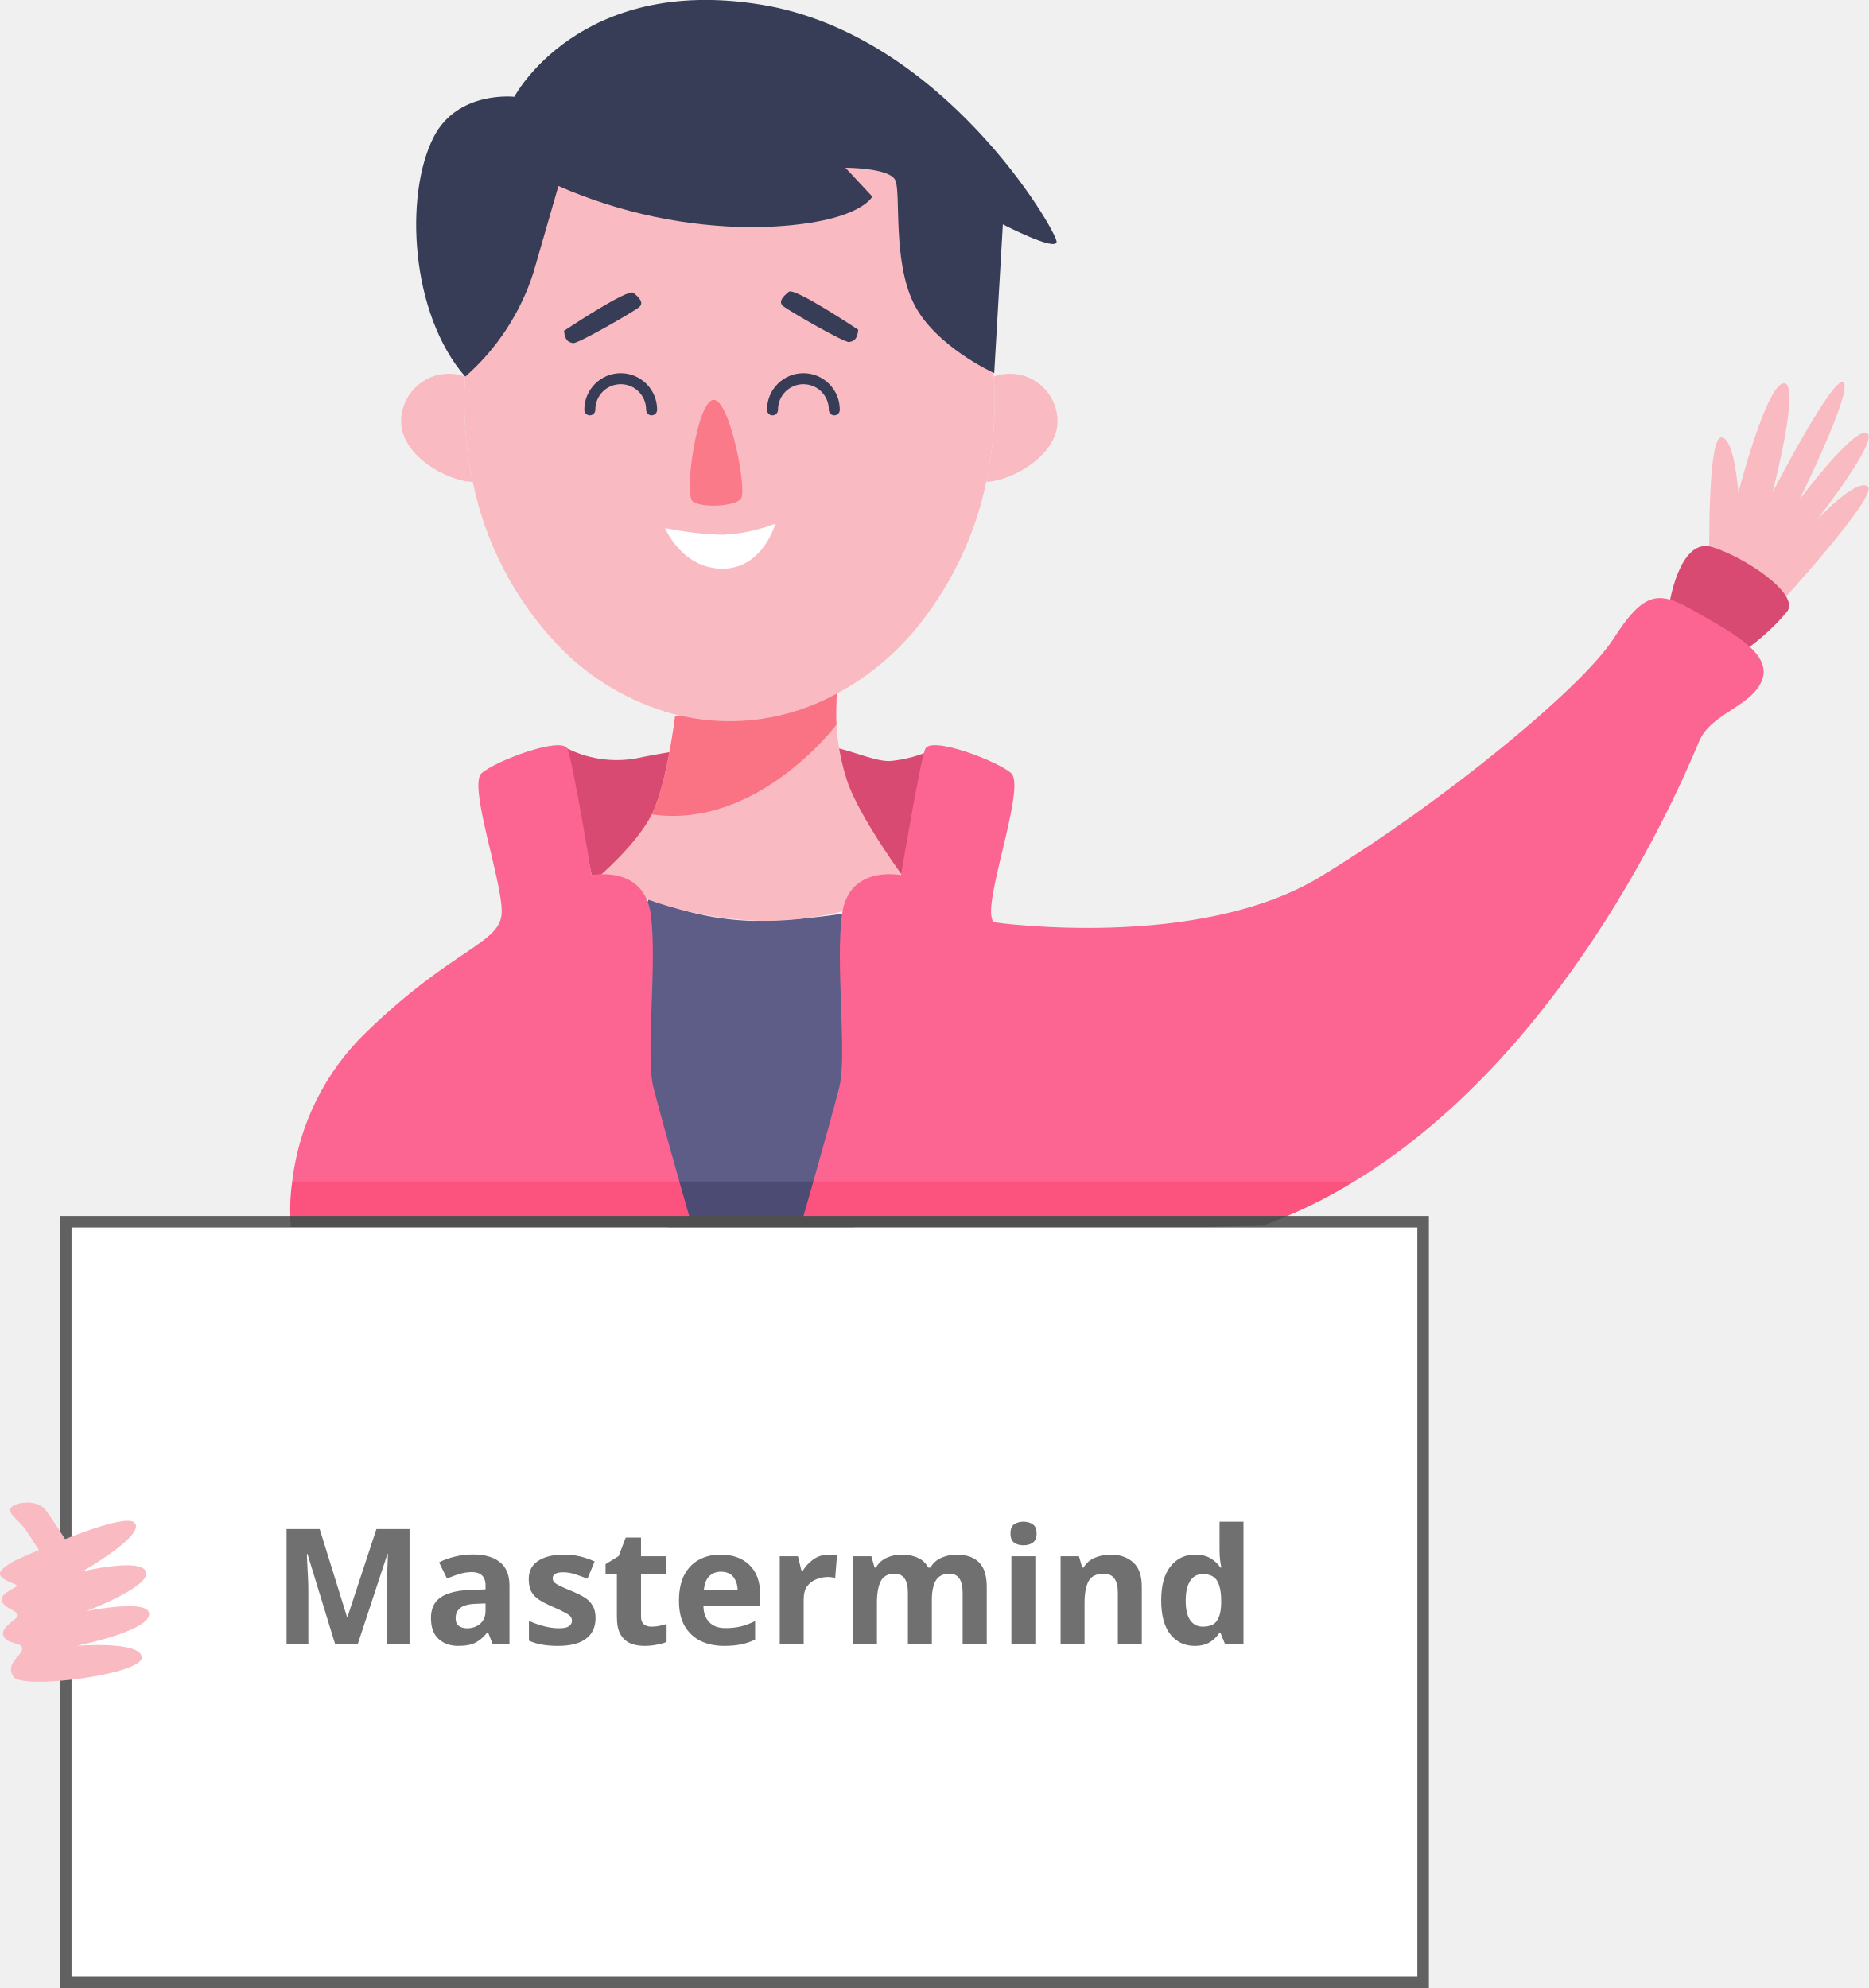
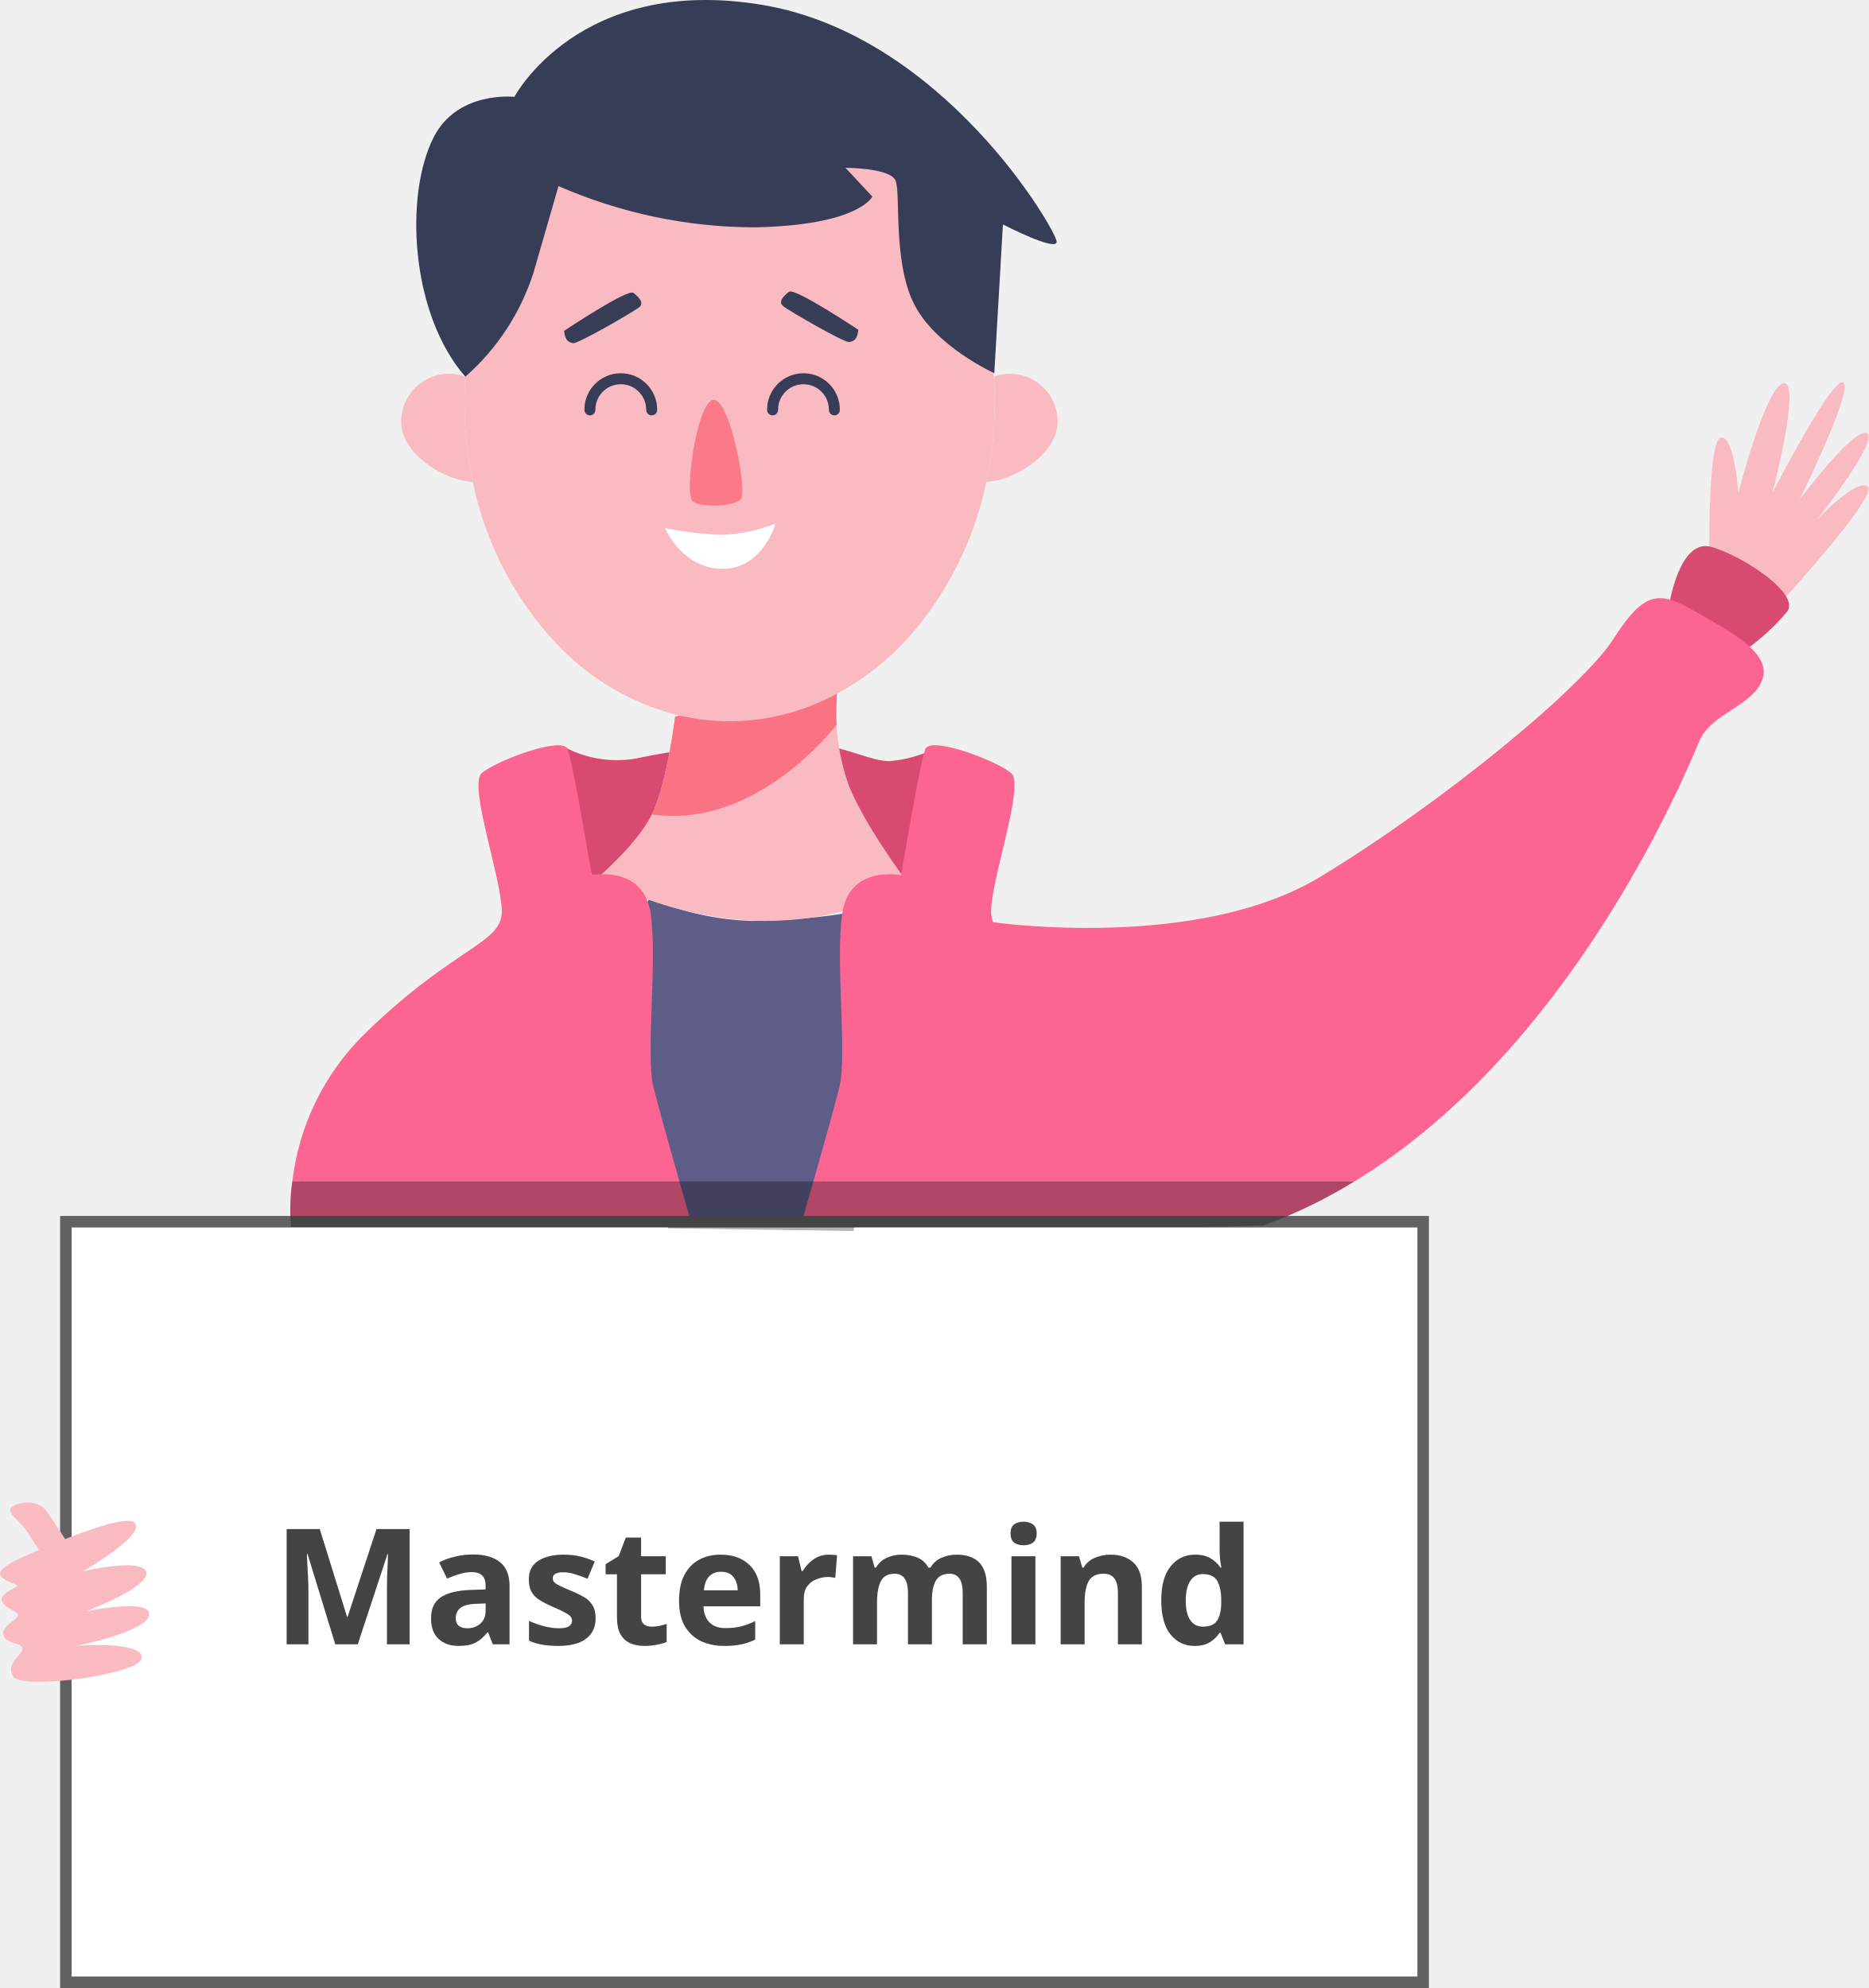
- <svg xmlns="http://www.w3.org/2000/svg" width="162.156" height="172.537" viewBox="0 0 162.156 172.537">
-   <g id="Group_93" data-name="Group 93" transform="translate(-706.397 -192.188)">
+ <svg xmlns="http://www.w3.org/2000/svg" width="162.168" height="172.542" viewBox="0 0 162.168 172.542">
+   <defs>
+     <style>
+       .cls-1 {
+         fill: #5d5d87;
+       }
+ 
+       .cls-2 {
+         fill: #d94a73;
+       }
+ 
+       .cls-3 {
+         fill: #fabac2;
+       }
+ 
+       .cls-4 {
+         fill: #fa7384;
+       }
+ 
+       .cls-5 {
+         fill: #373c57;
+       }
+ 
+       .cls-6 {
+         fill: #fa7a8a;
+       }
+ 
+       .cls-7, .cls-9 {
+         fill: #fff;
+       }
+ 
+       .cls-8 {
+         fill: #fc6591;
+       }
+ 
+       .cls-9 {
+         stroke: #616161;
+       }
+ 
+       .cls-10 {
+         opacity: 0.3;
+       }
+ 
+       .cls-11 {
+         fill: #444;
+         font-size: 14px;
+         font-family: SegoePrint-Bold, Segoe Print;
+         font-weight: 700;
+       }
+     </style>
+   </defs>
+   <g id="Group_93" data-name="Group 93" transform="translate(-706.389 -192.183)">
    <g id="Group_28" data-name="Group 28" transform="translate(404 145)">
      <g id="Group_25" data-name="Group 25">
-         <path id="Path_28" data-name="Path 28" d="M378.086,143.534c-.12,1.56-.49,4.04-.85,6.19-.3,1.75-.59,3.28-.71,3.95-.05.22-.07.35-.07.35l-16.08-.23a1.258,1.258,0,0,0-.04-.12c-.13-.41-.59-1.87-1.12-3.95-1.59-6.17-3.9-17.86-.62-24.28a2.2,2.2,0,0,1,.15-.31,24.385,24.385,0,0,0,8.97,1.98,54.431,54.431,0,0,0,7.76-.62c.76-.11,1.21-.2,1.21-.2S378.326,140.274,378.086,143.534Z" fill="#5d5d87" />
-         <path id="Path_29" data-name="Path 29" d="M351.416,112.045a9.633,9.633,0,0,0,6.167.968c3.262-.7,11.534-1.981,15.146-1.4s5.242,1.631,6.873,1.631a11.348,11.348,0,0,0,3.845-1.049l-2.856,10.947H353.736Z" fill="#d94a73" />
+         <path id="Path_28" data-name="Path 28" class="cls-1" d="M378.086,143.534c-.12,1.56-.49,4.04-.85,6.19-.3,1.75-.59,3.28-.71,3.95-.05.22-.07.35-.07.35l-16.08-.23q-.017-.061-.04-.12c-.13-.41-.59-1.87-1.12-3.95-1.59-6.17-3.9-17.86-.62-24.28a2.2,2.2,0,0,1,.15-.31,24.385,24.385,0,0,0,8.97,1.98,54.432,54.432,0,0,0,7.76-.62c.76-.11,1.21-.2,1.21-.2S378.326,140.274,378.086,143.534Z" />
+         <path id="Path_29" data-name="Path 29" class="cls-2" d="M351.416,112.045a9.633,9.633,0,0,0,6.167.968c3.262-.7,11.534-1.981,15.146-1.4s5.242,1.631,6.873,1.631a11.348,11.348,0,0,0,3.845-1.049l-2.856,10.947H353.736Z" />
        <g id="Group_23" data-name="Group 23">
          <g id="Group_15" data-name="Group 15">
-             <path id="Path_30" data-name="Path 30" d="M381.223,123.892s-4.528,3.222-12.506,3.222a31.651,31.651,0,0,1-14.423-3.784s3.375-2.87,4.662-5.462l.057-.115c1.258-2.621,1.964-8.379,1.964-8.379l13.993-1.43a19.316,19.316,0,0,0,1.068,7.388c1.334,3.393,4.947,8.245,5.176,8.55Z" fill="#fabac2" />
-             <path id="Path_31" data-name="Path 31" d="M374.98,110.089a.01.01,0,0,0-.01.01s-6.844,9.1-16.014,7.769l.057-.115c1.258-2.621,1.964-8.379,1.964-8.379l14.088-2.865S374.9,108.812,374.98,110.089Z" fill="#fa7384" />
+             <path id="Path_30" data-name="Path 30" class="cls-3" d="M381.223,123.892s-4.528,3.222-12.506,3.222a31.651,31.651,0,0,1-14.423-3.784s3.375-2.87,4.662-5.462l.057-.115c1.258-2.621,1.964-8.379,1.964-8.379l13.993-1.43a19.316,19.316,0,0,0,1.068,7.388c1.334,3.393,4.947,8.245,5.176,8.55Z" />
+             <path id="Path_31" data-name="Path 31" class="cls-4" d="M374.98,110.089a.01.01,0,0,0-.01.01s-6.844,9.1-16.014,7.769l.057-.115c1.258-2.621,1.964-8.379,1.964-8.379l14.088-2.865S374.9,108.812,374.98,110.089Z" />
          </g>
          <g id="Group_22" data-name="Group 22">
            <g id="Group_21" data-name="Group 21">
              <g id="Group_18" data-name="Group 18">
-                 <path id="Path_32" data-name="Path 32" d="M388.716,82.026c0,.648-.028,1.3-.057,1.945,0,.038-.009.085-.009.133a33.106,33.106,0,0,1-.668,4.909,29.567,29.567,0,0,1-5.566,12.068,23.04,23.04,0,0,1-8.989,7.083,19.248,19.248,0,0,1-13.441.753v-.01a21.657,21.657,0,0,1-9.266-5.815,29.058,29.058,0,0,1-7.3-14.079c-.172-.81-.315-1.639-.429-2.469a33.641,33.641,0,0,1-.3-4.518c0-.725.019-1.439.076-2.145.01-.162.02-.324.029-.476.048-.62.114-1.24.2-1.85,1.278-9.589,6.616-17.52,13.832-21.152a2.269,2.269,0,0,1,.209-.1,19.464,19.464,0,0,1,8.656-2.03c10.895,0,20.027,9.122,22.391,21.39a30.231,30.231,0,0,1,.544,4.214C388.688,80.577,388.716,81.3,388.716,82.026Z" fill="#fabac2" />
-                 <path id="Path_33" data-name="Path 33" d="M342.768,79.879a20.207,20.207,0,0,0,5.921-9.047c1.582-5.5,2.165-7.5,2.165-7.5a42.687,42.687,0,0,0,16.992,3.582c9.079-.167,10.245-2.666,10.245-2.666l-2.332-2.5s3.831,0,4.331,1.082-.25,6.914,1.582,10.662,7,6.08,7,6.08l.75-12.91s4.664,2.415,4.664,1.5-9.829-17.991-25.654-20.573-21.406,8-21.406,8-4.928-.56-7,3.5C337.459,64.124,338.013,74.419,342.768,79.879Z" fill="#373c57" />
+                 <path id="Path_32" data-name="Path 32" class="cls-3" d="M388.716,82.026c0,.648-.028,1.3-.057,1.945,0,.038-.009.085-.009.133a33.1,33.1,0,0,1-.668,4.909,29.567,29.567,0,0,1-5.566,12.068,23.04,23.04,0,0,1-8.989,7.083,19.248,19.248,0,0,1-13.441.753v-.01a21.657,21.657,0,0,1-9.266-5.815,29.058,29.058,0,0,1-7.3-14.079c-.172-.81-.315-1.639-.429-2.469a33.634,33.634,0,0,1-.3-4.518c0-.725.019-1.439.076-2.145.01-.162.02-.324.029-.476.048-.62.114-1.24.2-1.85,1.278-9.589,6.616-17.52,13.832-21.152a2.273,2.273,0,0,1,.209-.1,19.464,19.464,0,0,1,8.656-2.03c10.895,0,20.027,9.122,22.391,21.39a30.237,30.237,0,0,1,.544,4.214C388.688,80.577,388.716,81.3,388.716,82.026Z" />
+                 <path id="Path_33" data-name="Path 33" class="cls-5" d="M342.768,79.879a20.207,20.207,0,0,0,5.921-9.047c1.582-5.5,2.165-7.5,2.165-7.5a42.687,42.687,0,0,0,16.992,3.582c9.079-.167,10.245-2.666,10.245-2.666l-2.332-2.5s3.831,0,4.331,1.082-.25,6.914,1.582,10.662,7,6.08,7,6.08l.75-12.91s4.664,2.415,4.664,1.5-9.829-17.991-25.654-20.573-21.406,8-21.406,8-4.928-.56-7,3.5C337.459,64.124,338.013,74.419,342.768,79.879Z" />
                <g id="Group_16" data-name="Group 16">
-                   <path id="Path_34" data-name="Path 34" d="M356.26,79.578a3.161,3.161,0,0,0-3.157,3.158.477.477,0,1,0,.953,0,2.2,2.2,0,0,1,4.409,0,.477.477,0,1,0,.953,0A3.161,3.161,0,0,0,356.26,79.578Z" fill="#373c57" />
-                   <path id="Path_35" data-name="Path 35" d="M372.114,79.578a3.161,3.161,0,0,0-3.157,3.158.477.477,0,1,0,.953,0,2.2,2.2,0,1,1,4.408,0,.477.477,0,1,0,.953,0A3.161,3.161,0,0,0,372.114,79.578Z" fill="#373c57" />
+                   <path id="Path_34" data-name="Path 34" class="cls-5" d="M356.26,79.578a3.161,3.161,0,0,0-3.157,3.158.477.477,0,1,0,.953,0,2.2,2.2,0,1,1,4.409,0,.477.477,0,1,0,.953,0A3.161,3.161,0,0,0,356.26,79.578Z" />
+                   <path id="Path_35" data-name="Path 35" class="cls-5" d="M372.114,79.578a3.161,3.161,0,0,0-3.157,3.158.477.477,0,1,0,.953,0,2.2,2.2,0,0,1,4.408,0,.477.477,0,1,0,.953,0A3.161,3.161,0,0,0,372.114,79.578Z" />
                </g>
                <g id="Group_17" data-name="Group 17">
-                   <path id="Path_36" data-name="Path 36" d="M351.338,75.9s5.533-3.688,6.018-3.3.971.874.485,1.262-5.338,3.2-5.726,3.106S351.435,76.777,351.338,75.9Z" fill="#373c57" />
-                   <path id="Path_37" data-name="Path 37" d="M376.873,75.806s-5.533-3.688-6.018-3.3-.971.874-.486,1.262,5.339,3.2,5.727,3.106S376.776,76.68,376.873,75.806Z" fill="#373c57" />
+                   <path id="Path_36" data-name="Path 36" class="cls-5" d="M351.338,75.9s5.533-3.688,6.018-3.3.971.874.485,1.262-5.338,3.2-5.726,3.106S351.435,76.777,351.338,75.9Z" />
+                   <path id="Path_37" data-name="Path 37" class="cls-5" d="M376.873,75.806s-5.533-3.688-6.018-3.3-.971.874-.486,1.262,5.339,3.2,5.727,3.106S376.776,76.68,376.873,75.806Z" />
                </g>
-                 <path id="Path_38" data-name="Path 38" d="M364.312,81.889c1.424-.065,2.977,7.97,2.362,8.617s-3.4.776-4.174.194S362.889,81.953,364.312,81.889Z" fill="#fa7a8a" />
-                 <path id="Path_39" data-name="Path 39" d="M360.106,93.019a29.424,29.424,0,0,0,4.983.582,14.353,14.353,0,0,0,4.594-.971s-1.068,3.915-4.594,3.915S360.106,93.019,360.106,93.019Z" fill="#fff" />
+                 <path id="Path_38" data-name="Path 38" class="cls-6" d="M364.312,81.889c1.424-.065,2.977,7.97,2.362,8.617s-3.4.776-4.174.194S362.889,81.953,364.312,81.889Z" />
+                 <path id="Path_39" data-name="Path 39" class="cls-7" d="M360.106,93.019a29.424,29.424,0,0,0,4.983.582,14.353,14.353,0,0,0,4.594-.971s-1.068,3.915-4.594,3.915S360.106,93.019,360.106,93.019Z" />
              </g>
              <g id="Group_19" data-name="Group 19">
-                 <path id="Path_42" data-name="Path 42" d="M343.423,89.01c-2.31-.077-6.22-2.321-6.22-5.243a4.143,4.143,0,0,1,4.143-4.143,4.047,4.047,0,0,1,1.422.255c-.056.711-.078,1.422-.078,2.144A33.453,33.453,0,0,0,343.423,89.01Z" fill="#fabac2" />
+                 <path id="Path_42" data-name="Path 42" class="cls-3" d="M343.423,89.01c-2.31-.077-6.22-2.321-6.22-5.243a4.143,4.143,0,0,1,4.143-4.143,4.047,4.047,0,0,1,1.422.255c-.056.711-.078,1.422-.078,2.144a33.454,33.454,0,0,0,.733,6.987Z" />
              </g>
              <g id="Group_20" data-name="Group 20">
-                 <path id="Path_43" data-name="Path 43" d="M394.166,83.767c0,2.9-3.877,5.143-6.187,5.243a33.385,33.385,0,0,0,.733-6.987c0-.722-.022-1.444-.078-2.155a4.133,4.133,0,0,1,5.532,3.9Z" fill="#fabac2" />
+                 <path id="Path_43" data-name="Path 43" class="cls-3" d="M394.166,83.767c0,2.9-3.877,5.143-6.187,5.243a33.388,33.388,0,0,0,.733-6.987c0-.722-.022-1.444-.078-2.155a4.133,4.133,0,0,1,5.532,3.9Z" />
              </g>
            </g>
          </g>
        </g>
-         <path id="Path_44" data-name="Path 44" d="M362.476,153.674h-34.83a17.046,17.046,0,0,1,.11-3.95,21.442,21.442,0,0,1,6.41-12.94c7.69-7.46,11.77-7.69,11.77-10.49s-2.92-10.95-1.75-12,6.99-3.26,7.46-2.1,2.09,10.95,2.09,10.95,3.74-.76,4.86,2.3a5.328,5.328,0,0,1,.27,1.08c.58,4.31-.47,12.24.23,15.03.4,1.59,1.43,5.28,2.25,8.17C361.976,151.934,362.476,153.674,362.476,153.674Z" fill="#fc6591" />
+         <path id="Path_44" data-name="Path 44" class="cls-8" d="M362.476,153.674h-34.83a17.047,17.047,0,0,1,.11-3.95,21.442,21.442,0,0,1,6.41-12.94c7.69-7.46,11.77-7.69,11.77-10.49s-2.92-10.95-1.75-12,6.99-3.26,7.46-2.1,2.09,10.95,2.09,10.95,3.74-.76,4.86,2.3a5.329,5.329,0,0,1,.27,1.08c.58,4.31-.47,12.24.23,15.03.4,1.59,1.43,5.28,2.25,8.17C361.976,151.934,362.476,153.674,362.476,153.674Z" />
        <g id="Group_24" data-name="Group 24">
-           <path id="Path_45" data-name="Path 45" d="M450.728,95.6s-.163-10.285,1-10.444,1.517,4.781,1.517,4.781,2.428-9.409,3.946-9.485-.987,9.485-.987,9.485,5.236-10.168,6.147-9.561-3.794,10.168-3.794,10.168,4.7-6.3,5.843-5.767-4.326,7.512-4.326,7.512,3.415-3.642,4.4-2.883-7.627,10.155-7.627,10.155Z" fill="#fabac2" />
-           <path id="Path_46" data-name="Path 46" d="M447.233,99.731s.874-5.941,3.728-5.068,7.632,4.078,6.525,5.593a19.146,19.146,0,0,1-3.437,3.2Z" fill="#d94a73" />
-           <path id="Path_47" data-name="Path 47" d="M455.326,106.144c-.81,2.33-4.42,2.91-5.47,5.35-.93,2.17-10.72,26.54-29.94,38.23a43.219,43.219,0,0,1-7.92,3.83l-5.31.12h-34.84s.5-1.74,1.13-3.95c.82-2.89,1.85-6.58,2.25-8.17.7-2.79-.35-10.72.24-15.03a.037.037,0,0,1,.01-.03c.59-4.28,5.11-3.35,5.11-3.35s1.63-9.78,2.1-10.95,6.29,1.05,7.46,2.1-1.75,9.2-1.75,12a2.337,2.337,0,0,0,.18.93c.14.02,17.75,2.54,28.42-3.96,10.72-6.52,22.72-16.43,25.4-20.62s3.96-4.19,6.99-2.45S456.146,103.814,455.326,106.144Z" fill="#fc6591" />
+           <path id="Path_45" data-name="Path 45" class="cls-3" d="M450.728,95.6s-.163-10.285,1-10.444,1.517,4.781,1.517,4.781,2.428-9.409,3.946-9.485-.987,9.485-.987,9.485,5.236-10.168,6.147-9.561-3.794,10.168-3.794,10.168,4.7-6.3,5.843-5.767-4.326,7.512-4.326,7.512,3.415-3.642,4.4-2.883-7.627,10.155-7.627,10.155Z" />
+           <path id="Path_46" data-name="Path 46" class="cls-2" d="M447.233,99.731s.874-5.941,3.728-5.068,7.632,4.078,6.525,5.593a19.145,19.145,0,0,1-3.437,3.2Z" />
+           <path id="Path_47" data-name="Path 47" class="cls-8" d="M455.326,106.144c-.81,2.33-4.42,2.91-5.47,5.35-.93,2.17-10.72,26.54-29.94,38.23a43.221,43.221,0,0,1-7.92,3.83l-5.31.12h-34.84s.5-1.74,1.13-3.95c.82-2.89,1.85-6.58,2.25-8.17.7-2.79-.35-10.72.24-15.03a.037.037,0,0,1,.01-.03c.59-4.28,5.11-3.35,5.11-3.35s1.63-9.78,2.1-10.95,6.29,1.05,7.46,2.1-1.75,9.2-1.75,12a2.337,2.337,0,0,0,.18.93c.14.02,17.75,2.54,28.42-3.96,10.72-6.52,22.72-16.43,25.4-20.62s3.96-4.19,6.99-2.45S456.146,103.814,455.326,106.144Z" />
        </g>
      </g>
      <g id="Group_27" data-name="Group 27">
-         <rect id="Rectangle_3" data-name="Rectangle 3" width="117.786" height="66.007" transform="translate(308.104 153.218)" fill="#fff" stroke="#616161" stroke-width="1" />
-         <path id="Path_48" data-name="Path 48" d="M419.916,149.724a43.219,43.219,0,0,1-7.92,3.83l-5.31.12h-30.16c-.05.22-.07.35-.07.35l-16.08-.23a1.258,1.258,0,0,0-.04-.12h-32.69a17.046,17.046,0,0,1,.11-3.95Z" opacity="0.3" style="mix-blend-mode: soft-light;isolation: isolate" />
+         <rect id="Rectangle_3" data-name="Rectangle 3" class="cls-9" width="117.786" height="66.007" transform="translate(308.104 153.218)" />
+         <path id="Path_48" data-name="Path 48" class="cls-10" d="M419.916,149.724a43.221,43.221,0,0,1-7.92,3.83l-5.31.12h-30.16c-.05.22-.07.35-.07.35l-16.08-.23a1.258,1.258,0,0,0-.04-.12h-32.69a17.047,17.047,0,0,1,.11-3.95Z" />
        <g id="Group_26" data-name="Group 26">
-           <path id="Path_49" data-name="Path 49" d="M303.761,182.6s9.216-4.288,10.3-3.264-4.48,4.224-4.48,4.224,5.12-1.216,5.5.064-5.184,3.392-5.184,3.392,5.632-1.152,5.44.32-6.272,2.688-6.272,2.688,5.632-.448,5.632,1.024-10.368,2.816-11.136,1.664.768-1.856.768-2.432-1.312-.352-1.632-1.12,1.248-1.408,1.248-1.792-1.28-.64-1.408-1.28,1.387-1.13,1.344-1.28-1.258-.416-1.472-.928S303.761,182.6,303.761,182.6Z" fill="#fabac2" />
-           <path id="Path_50" data-name="Path 50" d="M306.215,182.4s-1.019-1.586-1.451-2.24c-.7-1.067-1.557-1.43-1.472-1.984s2.3-1.024,3.115.128,2.069,3.136,2.069,3.136Z" fill="#fabac2" />
+           <path id="Path_49" data-name="Path 49" class="cls-3" d="M303.761,182.6s9.216-4.288,10.3-3.264-4.48,4.224-4.48,4.224,5.12-1.216,5.5.064-5.184,3.392-5.184,3.392,5.632-1.152,5.44.32-6.272,2.688-6.272,2.688,5.632-.448,5.632,1.024-10.368,2.816-11.136,1.664.768-1.856.768-2.432-1.312-.352-1.632-1.12,1.248-1.408,1.248-1.792-1.28-.64-1.408-1.28,1.387-1.13,1.344-1.28-1.258-.416-1.472-.928S303.761,182.6,303.761,182.6Z" />
+           <path id="Path_50" data-name="Path 50" class="cls-3" d="M306.215,182.4s-1.019-1.586-1.451-2.24c-.7-1.067-1.557-1.43-1.472-1.984s2.3-1.024,3.115.128,2.069,3.136,2.069,3.136Z" />
        </g>
      </g>
    </g>
-     <text id="Mastermind" transform="translate(729.998 317.895)" fill="#707070" font-size="14" font-family="SegoePrint-Bold, Segoe Print" font-weight="700">
-       <tspan x="0" y="17">Mastermind</tspan>
+     <text id="Mastermind" class="cls-11" transform="translate(729.998 334.895)">
+       <tspan x="0" y="0">Mastermind</tspan>
    </text>
  </g>
</svg>
